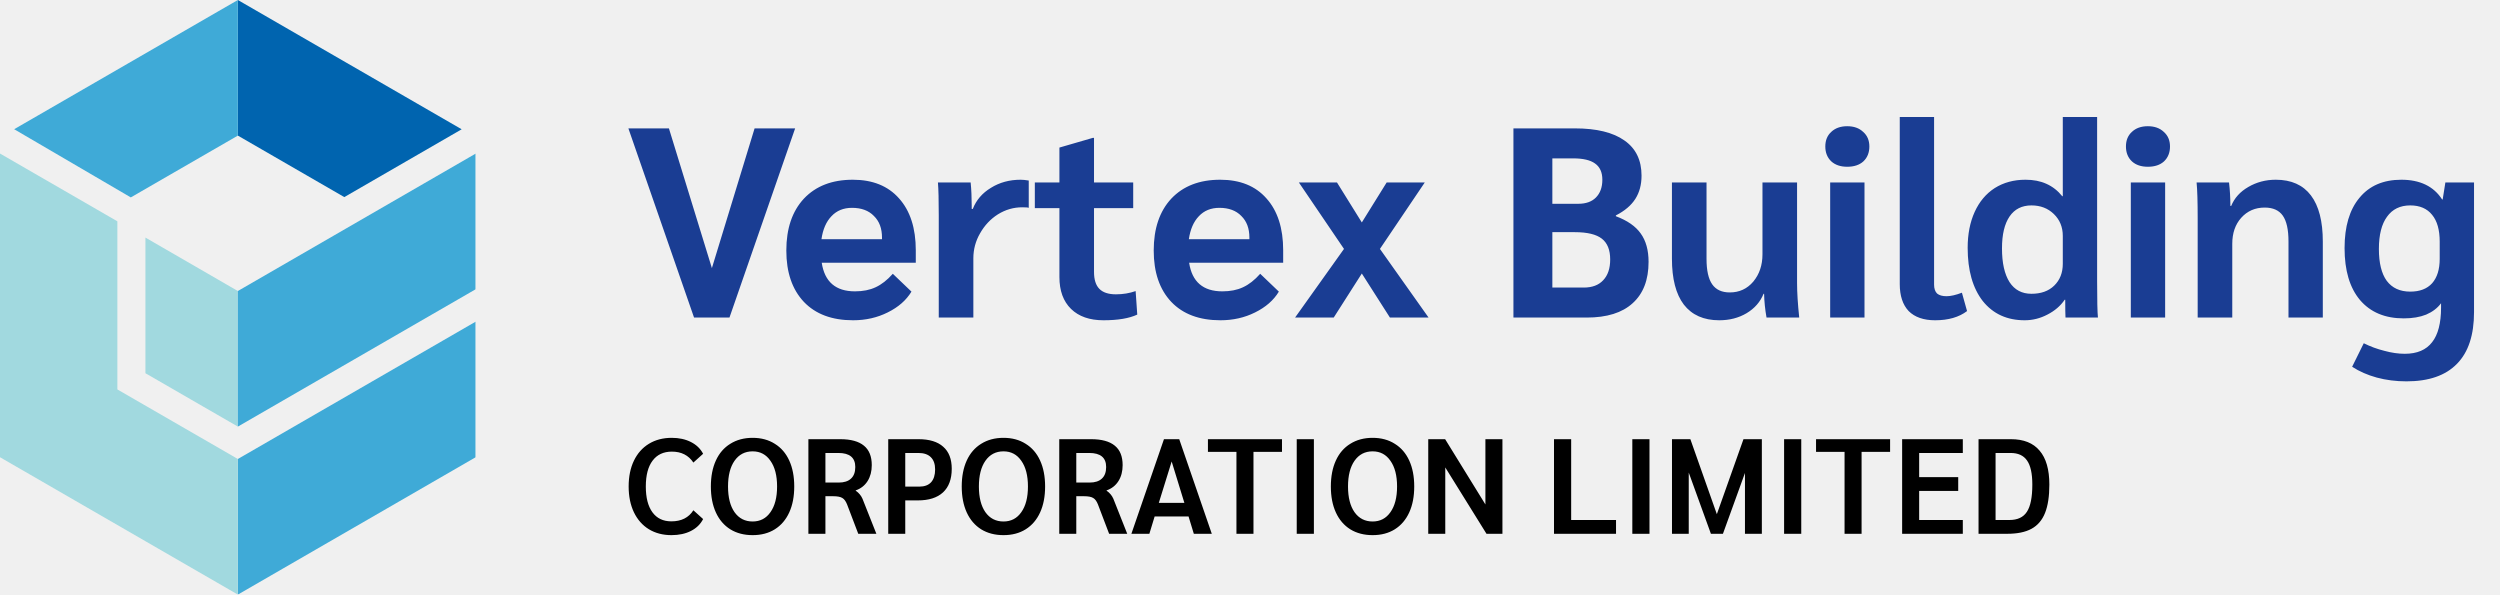
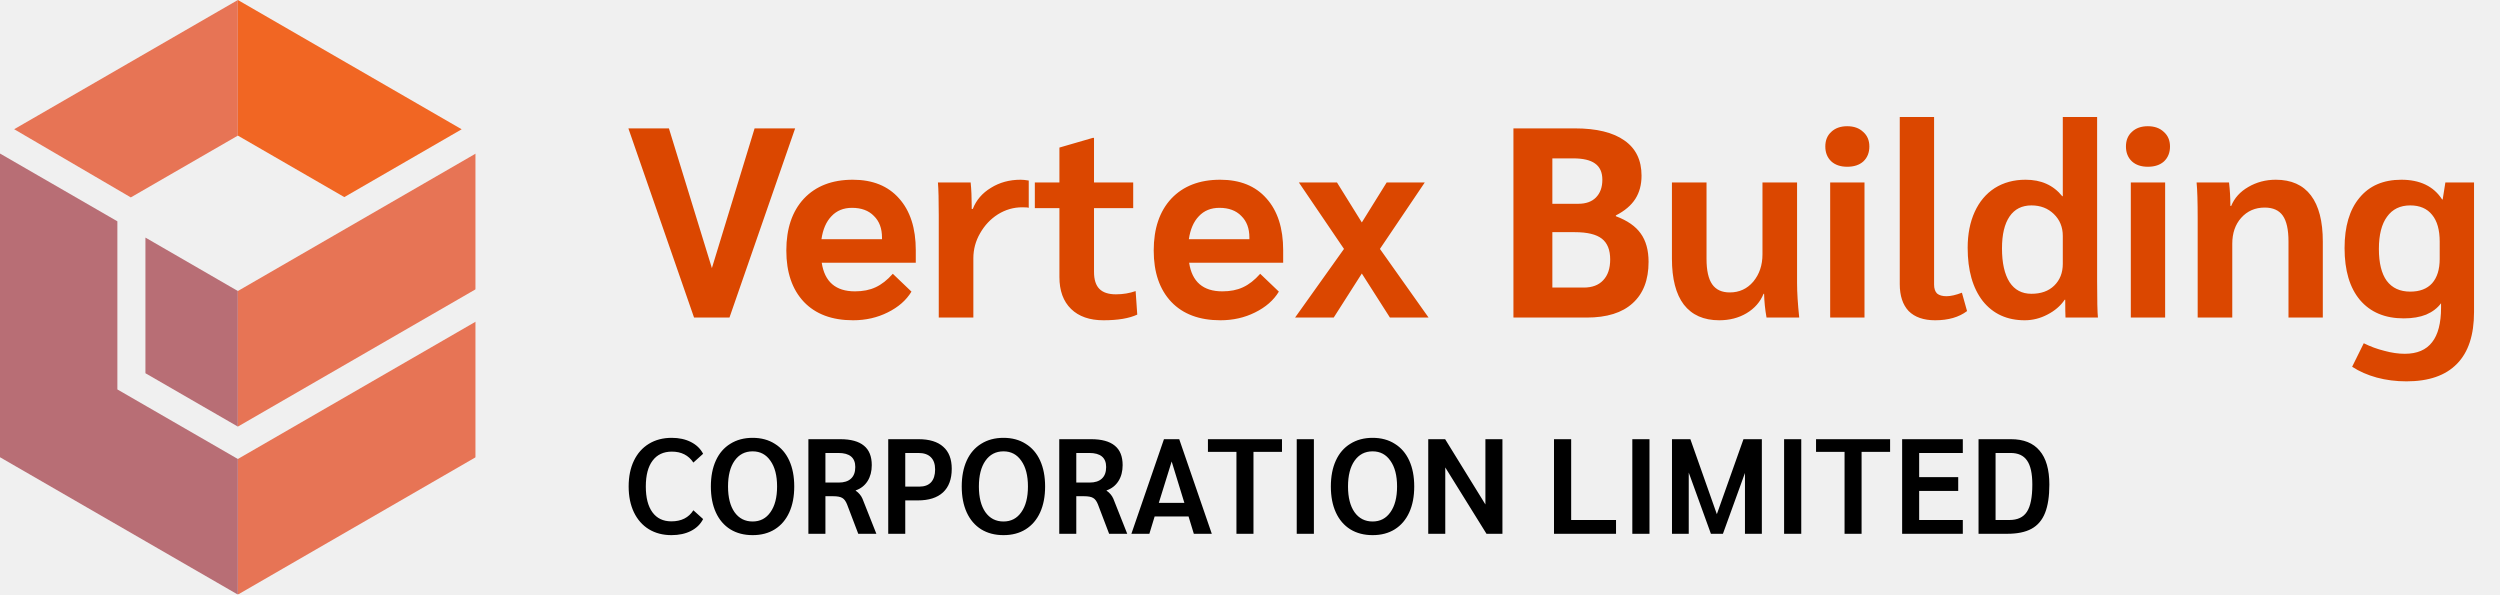
<svg xmlns="http://www.w3.org/2000/svg" width="185" height="44" viewBox="0 0 185 44" fill="none">
-   <mask id="mask0_1_2" style="mask-type:luminance" maskUnits="userSpaceOnUse" x="0" y="0" width="36" height="44">
+   <mask id="mask0_94_14647" style="mask-type:luminance" maskUnits="userSpaceOnUse" x="0" y="0" width="36" height="44">
    <path d="M35.2 0H0V44H35.2V0Z" fill="white" />
  </mask>
-   <g mask="url(#mask0_1_2)">
-     <path d="M17.602 33.965V44L35.2 33.835V23.802L17.602 33.965Z" fill="#3FAAD7" />
-     <path d="M25.479 14.585L34.163 9.567L17.602 0V10.035L25.479 14.585Z" fill="#0064AF" />
-     <path d="M10.762 17.581V27.619L17.601 31.568V21.535L10.762 17.581Z" fill="#A1D9DF" />
-     <path d="M35.2 11.366L17.602 21.535V31.568L35.2 21.404V11.366Z" fill="#3FAAD7" />
-     <path d="M1.048 9.562L9.679 14.608L17.601 10.035V0L1.048 9.562Z" fill="#3FAAD7" />
-     <path d="M8.686 28.818V16.377L0 11.361V33.835L17.601 44V33.965L8.686 28.818Z" fill="#A1D9DF" />
+   <g mask="url(#mask0_94_14647)">
+     <path d="M17.602 33.965V44L35.2 33.835V23.802L17.602 33.965Z" fill="#E77455" />
+     <path d="M25.479 14.585L34.163 9.567L17.602 0V10.035L25.479 14.585Z" fill="#F16623" />
+     <path d="M10.762 17.581V27.619L17.601 31.568V21.535L10.762 17.581Z" fill="#B86E75" />
+     <path d="M35.2 11.366L17.602 21.535V31.568L35.2 21.404V11.366Z" fill="#E77455" />
+     <path d="M1.048 9.562L9.679 14.608L17.601 10.035V0L1.048 9.562Z" fill="#E77455" />
+     <path d="M8.686 28.818V16.377L0 11.361V33.835L17.601 44V33.965L8.686 28.818Z" fill="#B86E75" />
  </g>
-   <path d="M58.84 9.5L53.98 23.5H51.36L46.5 9.5H49.5L52.68 19.84L55.84 9.5H58.84ZM67.768 19.44H60.808C61.021 20.853 61.841 21.56 63.268 21.56C63.854 21.56 64.361 21.46 64.788 21.26C65.228 21.06 65.654 20.727 66.068 20.26L67.448 21.58C67.061 22.22 66.474 22.733 65.688 23.12C64.914 23.507 64.061 23.7 63.128 23.7C61.568 23.7 60.354 23.247 59.488 22.34C58.621 21.42 58.188 20.153 58.188 18.54C58.188 16.913 58.621 15.633 59.488 14.7C60.368 13.767 61.574 13.3 63.108 13.3C64.574 13.3 65.714 13.76 66.528 14.68C67.354 15.6 67.768 16.88 67.768 18.52V19.44ZM65.268 17.58C65.268 16.9 65.068 16.367 64.668 15.98C64.281 15.58 63.741 15.38 63.048 15.38C62.421 15.38 61.914 15.587 61.528 16C61.141 16.4 60.894 16.967 60.788 17.7H65.268V17.58ZM69.468 15.94C69.468 14.807 69.448 13.993 69.407 13.5H71.828C71.881 14.02 71.907 14.607 71.907 15.26V15.46H71.987C72.241 14.807 72.688 14.287 73.328 13.9C73.968 13.5 74.701 13.3 75.528 13.3C75.688 13.3 75.888 13.32 76.127 13.36V15.38C76.074 15.353 75.914 15.34 75.647 15.34C75.007 15.34 74.407 15.513 73.847 15.86C73.301 16.207 72.861 16.673 72.528 17.26C72.194 17.833 72.028 18.453 72.028 19.12V23.5H69.468V15.94ZM81.657 23.7C80.63 23.7 79.83 23.42 79.257 22.86C78.683 22.3 78.397 21.513 78.397 20.5V15.4H76.577V13.5H78.397V10.92L80.877 10.2H80.957V13.5H83.857V15.4H80.957V20.12C80.957 20.693 81.09 21.113 81.357 21.38C81.623 21.647 82.03 21.78 82.577 21.78C83.097 21.78 83.583 21.7 84.037 21.54L84.157 23.28C83.557 23.56 82.723 23.7 81.657 23.7ZM94.955 19.44H87.995C88.209 20.853 89.028 21.56 90.455 21.56C91.042 21.56 91.549 21.46 91.975 21.26C92.415 21.06 92.842 20.727 93.255 20.26L94.635 21.58C94.249 22.22 93.662 22.733 92.875 23.12C92.102 23.507 91.249 23.7 90.315 23.7C88.755 23.7 87.542 23.247 86.675 22.34C85.808 21.42 85.375 20.153 85.375 18.54C85.375 16.913 85.808 15.633 86.675 14.7C87.555 13.767 88.762 13.3 90.295 13.3C91.762 13.3 92.902 13.76 93.715 14.68C94.542 15.6 94.955 16.88 94.955 18.52V19.44ZM92.455 17.58C92.455 16.9 92.255 16.367 91.855 15.98C91.469 15.58 90.928 15.38 90.235 15.38C89.609 15.38 89.102 15.587 88.715 16C88.329 16.4 88.082 16.967 87.975 17.7H92.455V17.58ZM99.455 18.42L96.115 13.5H98.935L100.775 16.46L102.615 13.5H105.435L102.115 18.42L105.715 23.5H102.855L100.775 20.24L98.695 23.5H95.835L99.455 18.42ZM111.994 9.5H116.534C118.147 9.5 119.374 9.8 120.214 10.4C121.054 10.987 121.474 11.853 121.474 13C121.474 13.667 121.32 14.24 121.014 14.72C120.707 15.2 120.227 15.607 119.574 15.94V16C120.427 16.32 121.04 16.747 121.414 17.28C121.8 17.813 121.994 18.513 121.994 19.38C121.994 20.713 121.6 21.733 120.814 22.44C120.04 23.147 118.907 23.5 117.414 23.5H111.994V9.5ZM116.794 15.08C117.354 15.08 117.787 14.927 118.094 14.62C118.414 14.3 118.574 13.86 118.574 13.3C118.574 12.753 118.394 12.353 118.034 12.1C117.687 11.847 117.147 11.72 116.414 11.72H114.874V15.08H116.794ZM117.194 21.28C117.82 21.28 118.3 21.1 118.634 20.74C118.98 20.38 119.154 19.867 119.154 19.2C119.154 18.493 118.947 17.98 118.534 17.66C118.12 17.34 117.454 17.18 116.534 17.18H114.874V21.28H117.194ZM127.223 23.7C126.076 23.7 125.203 23.313 124.603 22.54C124.016 21.767 123.723 20.633 123.723 19.14V13.5H126.283V19.16C126.283 20.013 126.423 20.64 126.703 21.04C126.983 21.44 127.416 21.64 128.003 21.64C128.709 21.64 129.289 21.373 129.743 20.84C130.196 20.293 130.423 19.62 130.423 18.82V13.5H132.983V20.96C132.983 21.64 133.036 22.487 133.143 23.5H130.723C130.616 22.9 130.556 22.313 130.543 21.74H130.503C130.263 22.34 129.843 22.82 129.243 23.18C128.656 23.527 127.983 23.7 127.223 23.7ZM136.693 12.34C136.2 12.34 135.807 12.207 135.513 11.94C135.22 11.66 135.073 11.293 135.073 10.84C135.073 10.387 135.22 10.027 135.513 9.76C135.807 9.48 136.2 9.34 136.693 9.34C137.187 9.34 137.58 9.48 137.873 9.76C138.18 10.027 138.333 10.387 138.333 10.84C138.333 11.293 138.187 11.66 137.893 11.94C137.6 12.207 137.2 12.34 136.693 12.34ZM135.433 13.5H137.973V23.5H135.433V13.5ZM143.202 23.7C142.349 23.7 141.696 23.473 141.242 23.02C140.802 22.553 140.582 21.887 140.582 21.02V8.66H143.122V21.06C143.122 21.353 143.196 21.573 143.342 21.72C143.502 21.853 143.736 21.92 144.042 21.92C144.349 21.92 144.729 21.833 145.182 21.66L145.562 23.02C144.962 23.473 144.176 23.7 143.202 23.7ZM149.827 23.7C148.521 23.7 147.487 23.227 146.727 22.28C145.981 21.32 145.607 20.007 145.607 18.34C145.607 17.327 145.781 16.44 146.127 15.68C146.474 14.92 146.967 14.333 147.607 13.92C148.261 13.507 149.021 13.3 149.887 13.3C150.474 13.3 150.987 13.4 151.427 13.6C151.881 13.8 152.274 14.107 152.607 14.52H152.647V8.66H155.187V20.84C155.187 22.227 155.207 23.113 155.247 23.5H152.847C152.834 23.273 152.827 22.833 152.827 22.18H152.787C152.481 22.633 152.054 23 151.507 23.28C150.974 23.56 150.414 23.7 149.827 23.7ZM150.327 21.74C151.034 21.74 151.594 21.54 152.007 21.14C152.434 20.727 152.647 20.187 152.647 19.52V17.46C152.647 16.807 152.427 16.267 151.987 15.84C151.547 15.413 150.994 15.2 150.327 15.2C149.621 15.2 149.081 15.473 148.707 16.02C148.334 16.567 148.147 17.353 148.147 18.38C148.147 19.46 148.334 20.293 148.707 20.88C149.081 21.453 149.621 21.74 150.327 21.74ZM158.94 12.34C158.446 12.34 158.053 12.207 157.76 11.94C157.466 11.66 157.32 11.293 157.32 10.84C157.32 10.387 157.466 10.027 157.76 9.76C158.053 9.48 158.446 9.34 158.94 9.34C159.433 9.34 159.826 9.48 160.12 9.76C160.426 10.027 160.58 10.387 160.58 10.84C160.58 11.293 160.433 11.66 160.14 11.94C159.846 12.207 159.446 12.34 158.94 12.34ZM157.68 13.5H160.22V23.5H157.68V13.5ZM162.628 16.14C162.628 14.927 162.602 14.047 162.548 13.5H164.948C165.015 14.06 165.048 14.64 165.048 15.24H165.108C165.348 14.653 165.768 14.187 166.368 13.84C166.982 13.48 167.662 13.3 168.408 13.3C169.555 13.3 170.422 13.687 171.008 14.46C171.595 15.233 171.888 16.373 171.888 17.88V23.5H169.348V17.86C169.348 16.993 169.208 16.36 168.928 15.96C168.648 15.56 168.202 15.36 167.588 15.36C166.882 15.36 166.302 15.613 165.848 16.12C165.408 16.613 165.188 17.253 165.188 18.04V23.5H162.628V16.14ZM183.078 13.5V23.1C183.078 24.793 182.658 26.067 181.818 26.92C180.978 27.787 179.731 28.22 178.078 28.22C177.304 28.22 176.571 28.127 175.878 27.94C175.198 27.753 174.591 27.487 174.058 27.14L174.918 25.4C175.398 25.64 175.904 25.827 176.438 25.96C176.971 26.107 177.478 26.18 177.958 26.18C178.864 26.18 179.538 25.893 179.978 25.32C180.418 24.76 180.638 23.907 180.638 22.76V22.44C180.371 22.8 180.004 23.08 179.538 23.28C179.071 23.467 178.518 23.56 177.878 23.56C176.491 23.56 175.411 23.107 174.638 22.2C173.878 21.293 173.498 20.013 173.498 18.36C173.498 16.76 173.864 15.52 174.598 14.64C175.331 13.747 176.364 13.3 177.698 13.3C179.084 13.3 180.091 13.787 180.718 14.76H180.758L180.958 13.5H183.078ZM180.538 17.88C180.538 17.013 180.351 16.353 179.978 15.9C179.604 15.433 179.064 15.2 178.358 15.2C177.611 15.2 177.038 15.48 176.638 16.04C176.238 16.587 176.038 17.38 176.038 18.42C176.038 19.46 176.231 20.247 176.618 20.78C177.018 21.313 177.598 21.58 178.358 21.58C179.064 21.58 179.604 21.373 179.978 20.96C180.351 20.533 180.538 19.933 180.538 19.16V17.88Z" fill="#1A3D93" />
-   <path d="M49.69 39.6C49.05 39.6 48.49 39.453 48.01 39.16C47.537 38.867 47.17 38.45 46.91 37.91C46.65 37.363 46.52 36.727 46.52 36C46.52 35.267 46.65 34.63 46.91 34.09C47.17 33.55 47.54 33.133 48.02 32.84C48.5 32.547 49.063 32.4 49.71 32.4C50.25 32.4 50.723 32.503 51.13 32.71C51.537 32.917 51.837 33.207 52.03 33.58L51.31 34.23C50.95 33.69 50.42 33.42 49.72 33.42C49.1 33.42 48.623 33.643 48.29 34.09C47.957 34.53 47.79 35.167 47.79 36C47.79 36.827 47.953 37.463 48.28 37.91C48.607 38.357 49.073 38.58 49.68 38.58C50.42 38.58 50.963 38.307 51.31 37.76L52.03 38.41C51.837 38.79 51.537 39.083 51.13 39.29C50.723 39.497 50.243 39.6 49.69 39.6ZM55.694 39.6C55.061 39.6 54.511 39.457 54.044 39.17C53.577 38.877 53.221 38.46 52.974 37.92C52.727 37.38 52.604 36.74 52.604 36C52.604 35.26 52.727 34.62 52.974 34.08C53.221 33.54 53.577 33.127 54.044 32.84C54.511 32.547 55.061 32.4 55.694 32.4C56.327 32.4 56.874 32.547 57.334 32.84C57.801 33.127 58.157 33.54 58.404 34.08C58.651 34.62 58.774 35.26 58.774 36C58.774 36.74 58.651 37.38 58.404 37.92C58.157 38.46 57.801 38.877 57.334 39.17C56.874 39.457 56.327 39.6 55.694 39.6ZM55.694 38.59C56.254 38.59 56.694 38.36 57.014 37.9C57.341 37.44 57.504 36.807 57.504 36C57.504 35.193 57.341 34.56 57.014 34.1C56.694 33.633 56.254 33.4 55.694 33.4C55.127 33.4 54.681 33.633 54.354 34.1C54.034 34.56 53.874 35.193 53.874 36C53.874 36.807 54.034 37.44 54.354 37.9C54.681 38.36 55.127 38.59 55.694 38.59ZM59.821 32.5H62.181C62.961 32.5 63.544 32.66 63.931 32.98C64.317 33.293 64.511 33.773 64.511 34.42C64.511 34.88 64.407 35.273 64.201 35.6C63.994 35.927 63.701 36.157 63.321 36.29V36.31C63.447 36.397 63.547 36.487 63.621 36.58C63.701 36.673 63.767 36.78 63.821 36.9L64.851 39.5H63.511L62.681 37.32C62.587 37.087 62.471 36.93 62.331 36.85C62.191 36.763 61.961 36.72 61.641 36.72H61.081V39.5H59.821V32.5ZM62.061 35.71C62.461 35.71 62.764 35.613 62.971 35.42C63.184 35.227 63.291 34.94 63.291 34.56C63.291 33.867 62.874 33.52 62.041 33.52H61.081V35.71H62.061ZM65.729 32.5H67.969C68.775 32.5 69.385 32.687 69.799 33.06C70.219 33.427 70.429 33.97 70.429 34.69C70.429 35.457 70.212 36.04 69.779 36.44C69.352 36.833 68.732 37.03 67.919 37.03H66.989V39.5H65.729V32.5ZM68.029 36.01C68.409 36.01 68.699 35.903 68.899 35.69C69.099 35.47 69.199 35.153 69.199 34.74C69.199 34.34 69.092 34.037 68.879 33.83C68.672 33.623 68.365 33.52 67.959 33.52H66.989V36.01H68.029ZM74.258 39.6C73.625 39.6 73.075 39.457 72.608 39.17C72.142 38.877 71.785 38.46 71.538 37.92C71.292 37.38 71.168 36.74 71.168 36C71.168 35.26 71.292 34.62 71.538 34.08C71.785 33.54 72.142 33.127 72.608 32.84C73.075 32.547 73.625 32.4 74.258 32.4C74.892 32.4 75.438 32.547 75.898 32.84C76.365 33.127 76.722 33.54 76.968 34.08C77.215 34.62 77.338 35.26 77.338 36C77.338 36.74 77.215 37.38 76.968 37.92C76.722 38.46 76.365 38.877 75.898 39.17C75.438 39.457 74.892 39.6 74.258 39.6ZM74.258 38.59C74.818 38.59 75.258 38.36 75.578 37.9C75.905 37.44 76.068 36.807 76.068 36C76.068 35.193 75.905 34.56 75.578 34.1C75.258 33.633 74.818 33.4 74.258 33.4C73.692 33.4 73.245 33.633 72.918 34.1C72.598 34.56 72.438 35.193 72.438 36C72.438 36.807 72.598 37.44 72.918 37.9C73.245 38.36 73.692 38.59 74.258 38.59ZM78.385 32.5H80.745C81.525 32.5 82.108 32.66 82.495 32.98C82.882 33.293 83.075 33.773 83.075 34.42C83.075 34.88 82.972 35.273 82.765 35.6C82.558 35.927 82.265 36.157 81.885 36.29V36.31C82.012 36.397 82.112 36.487 82.185 36.58C82.265 36.673 82.332 36.78 82.385 36.9L83.415 39.5H82.075L81.245 37.32C81.152 37.087 81.035 36.93 80.895 36.85C80.755 36.763 80.525 36.72 80.205 36.72H79.645V39.5H78.385V32.5ZM80.625 35.71C81.025 35.71 81.328 35.613 81.535 35.42C81.748 35.227 81.855 34.94 81.855 34.56C81.855 33.867 81.438 33.52 80.605 33.52H79.645V35.71H80.625ZM87.953 38.22H85.443L85.053 39.5H83.723L86.133 32.5H87.263L89.673 39.5H88.343L87.953 38.22ZM87.643 37.21L86.703 34.15L85.753 37.21H87.643ZM91.497 33.44H89.387V32.5H94.867V33.44H92.757V39.5H91.497V33.44ZM95.958 32.5H97.228V39.5H95.958V32.5ZM101.573 39.6C100.94 39.6 100.39 39.457 99.923 39.17C99.456 38.877 99.1 38.46 98.853 37.92C98.606 37.38 98.483 36.74 98.483 36C98.483 35.26 98.606 34.62 98.853 34.08C99.1 33.54 99.456 33.127 99.923 32.84C100.39 32.547 100.94 32.4 101.573 32.4C102.206 32.4 102.753 32.547 103.213 32.84C103.68 33.127 104.036 33.54 104.283 34.08C104.53 34.62 104.653 35.26 104.653 36C104.653 36.74 104.53 37.38 104.283 37.92C104.036 38.46 103.68 38.877 103.213 39.17C102.753 39.457 102.206 39.6 101.573 39.6ZM101.573 38.59C102.133 38.59 102.573 38.36 102.893 37.9C103.22 37.44 103.383 36.807 103.383 36C103.383 35.193 103.22 34.56 102.893 34.1C102.573 33.633 102.133 33.4 101.573 33.4C101.006 33.4 100.56 33.633 100.233 34.1C99.913 34.56 99.753 35.193 99.753 36C99.753 36.807 99.913 37.44 100.233 37.9C100.56 38.36 101.006 38.59 101.573 38.59ZM111.18 32.5V39.5H110L106.95 34.59V39.5H105.69V32.5H106.94L109.92 37.33V32.5H111.18ZM114.996 32.5H116.266V38.48H119.586V39.5H114.996V32.5ZM120.792 32.5H122.062V39.5H120.792V32.5ZM130.377 32.5V39.5H129.127V35L127.497 39.5H126.607L124.967 34.97V39.5H123.727V32.5H125.087L127.047 38.05L129.017 32.5H130.377ZM132.023 32.5H133.293V39.5H132.023V32.5ZM136.497 33.44H134.387V32.5H139.867V33.44H137.757V39.5H136.497V33.44ZM140.758 32.5H145.248V33.52H142.018V35.31H144.908V36.33H142.018V38.48H145.248V39.5H140.758V32.5ZM146.412 32.5H148.812C149.752 32.5 150.459 32.783 150.932 33.35C151.412 33.91 151.652 34.747 151.652 35.86C151.652 36.727 151.546 37.427 151.332 37.96C151.119 38.493 150.786 38.883 150.332 39.13C149.879 39.377 149.282 39.5 148.542 39.5H146.412V32.5ZM148.692 38.48C149.299 38.48 149.732 38.277 149.992 37.87C150.259 37.463 150.392 36.793 150.392 35.86C150.392 35.04 150.262 34.447 150.002 34.08C149.749 33.707 149.342 33.52 148.782 33.52H147.672V38.48H148.692Z" fill="black" />
+   <path d="M58.84 9.5L53.98 23.5H51.36L46.5 9.5H49.5L52.68 19.84L55.84 9.5H58.84ZM67.768 19.44H60.808C61.021 20.853 61.841 21.56 63.268 21.56C63.854 21.56 64.361 21.46 64.788 21.26C65.228 21.06 65.654 20.727 66.068 20.26L67.448 21.58C67.061 22.22 66.474 22.733 65.688 23.12C64.914 23.507 64.061 23.7 63.128 23.7C61.568 23.7 60.354 23.247 59.488 22.34C58.621 21.42 58.188 20.153 58.188 18.54C58.188 16.913 58.621 15.633 59.488 14.7C60.368 13.767 61.574 13.3 63.108 13.3C64.574 13.3 65.714 13.76 66.528 14.68C67.354 15.6 67.768 16.88 67.768 18.52V19.44ZM65.268 17.58C65.268 16.9 65.068 16.367 64.668 15.98C64.281 15.58 63.741 15.38 63.048 15.38C62.421 15.38 61.914 15.587 61.528 16C61.141 16.4 60.894 16.967 60.788 17.7H65.268V17.58ZM69.468 15.94C69.468 14.807 69.448 13.993 69.407 13.5H71.828C71.881 14.02 71.907 14.607 71.907 15.26V15.46H71.987C72.241 14.807 72.688 14.287 73.328 13.9C73.968 13.5 74.701 13.3 75.528 13.3C75.688 13.3 75.888 13.32 76.127 13.36V15.38C76.074 15.353 75.914 15.34 75.647 15.34C75.007 15.34 74.407 15.513 73.847 15.86C73.301 16.207 72.861 16.673 72.528 17.26C72.194 17.833 72.028 18.453 72.028 19.12V23.5H69.468V15.94ZM81.657 23.7C80.63 23.7 79.83 23.42 79.257 22.86C78.683 22.3 78.397 21.513 78.397 20.5V15.4H76.577V13.5H78.397V10.92L80.877 10.2H80.957V13.5H83.857V15.4H80.957V20.12C80.957 20.693 81.09 21.113 81.357 21.38C81.623 21.647 82.03 21.78 82.577 21.78C83.097 21.78 83.583 21.7 84.037 21.54L84.157 23.28C83.557 23.56 82.723 23.7 81.657 23.7ZM94.955 19.44H87.995C88.209 20.853 89.028 21.56 90.455 21.56C91.042 21.56 91.549 21.46 91.975 21.26C92.415 21.06 92.842 20.727 93.255 20.26L94.635 21.58C94.249 22.22 93.662 22.733 92.875 23.12C92.102 23.507 91.249 23.7 90.315 23.7C88.755 23.7 87.542 23.247 86.675 22.34C85.808 21.42 85.375 20.153 85.375 18.54C85.375 16.913 85.808 15.633 86.675 14.7C87.555 13.767 88.762 13.3 90.295 13.3C91.762 13.3 92.902 13.76 93.715 14.68C94.542 15.6 94.955 16.88 94.955 18.52V19.44ZM92.455 17.58C92.455 16.9 92.255 16.367 91.855 15.98C91.469 15.58 90.928 15.38 90.235 15.38C89.609 15.38 89.102 15.587 88.715 16C88.329 16.4 88.082 16.967 87.975 17.7H92.455V17.58ZM99.455 18.42L96.115 13.5H98.935L100.775 16.46L102.615 13.5H105.435L102.115 18.42L105.715 23.5H102.855L100.775 20.24L98.695 23.5H95.835L99.455 18.42ZM111.994 9.5H116.534C118.147 9.5 119.374 9.8 120.214 10.4C121.054 10.987 121.474 11.853 121.474 13C121.474 13.667 121.32 14.24 121.014 14.72C120.707 15.2 120.227 15.607 119.574 15.94V16C120.427 16.32 121.04 16.747 121.414 17.28C121.8 17.813 121.994 18.513 121.994 19.38C121.994 20.713 121.6 21.733 120.814 22.44C120.04 23.147 118.907 23.5 117.414 23.5H111.994V9.5ZM116.794 15.08C117.354 15.08 117.787 14.927 118.094 14.62C118.414 14.3 118.574 13.86 118.574 13.3C118.574 12.753 118.394 12.353 118.034 12.1C117.687 11.847 117.147 11.72 116.414 11.72H114.874V15.08H116.794ZM117.194 21.28C117.82 21.28 118.3 21.1 118.634 20.74C118.98 20.38 119.154 19.867 119.154 19.2C119.154 18.493 118.947 17.98 118.534 17.66C118.12 17.34 117.454 17.18 116.534 17.18H114.874V21.28H117.194ZM127.223 23.7C126.076 23.7 125.203 23.313 124.603 22.54C124.016 21.767 123.723 20.633 123.723 19.14V13.5H126.283V19.16C126.283 20.013 126.423 20.64 126.703 21.04C126.983 21.44 127.416 21.64 128.003 21.64C128.709 21.64 129.289 21.373 129.743 20.84C130.196 20.293 130.423 19.62 130.423 18.82V13.5H132.983V20.96C132.983 21.64 133.036 22.487 133.143 23.5H130.723C130.616 22.9 130.556 22.313 130.543 21.74H130.503C130.263 22.34 129.843 22.82 129.243 23.18C128.656 23.527 127.983 23.7 127.223 23.7ZM136.693 12.34C136.2 12.34 135.807 12.207 135.513 11.94C135.22 11.66 135.073 11.293 135.073 10.84C135.073 10.387 135.22 10.027 135.513 9.76C135.807 9.48 136.2 9.34 136.693 9.34C137.187 9.34 137.58 9.48 137.873 9.76C138.18 10.027 138.333 10.387 138.333 10.84C138.333 11.293 138.187 11.66 137.893 11.94C137.6 12.207 137.2 12.34 136.693 12.34ZM135.433 13.5H137.973V23.5H135.433V13.5ZM143.202 23.7C142.349 23.7 141.696 23.473 141.242 23.02C140.802 22.553 140.582 21.887 140.582 21.02V8.66H143.122V21.06C143.122 21.353 143.196 21.573 143.342 21.72C143.502 21.853 143.736 21.92 144.042 21.92C144.349 21.92 144.729 21.833 145.182 21.66L145.562 23.02C144.962 23.473 144.176 23.7 143.202 23.7ZM149.827 23.7C148.521 23.7 147.487 23.227 146.727 22.28C145.981 21.32 145.607 20.007 145.607 18.34C145.607 17.327 145.781 16.44 146.127 15.68C146.474 14.92 146.967 14.333 147.607 13.92C148.261 13.507 149.021 13.3 149.887 13.3C150.474 13.3 150.987 13.4 151.427 13.6C151.881 13.8 152.274 14.107 152.607 14.52H152.647V8.66H155.187V20.84C155.187 22.227 155.207 23.113 155.247 23.5H152.847C152.834 23.273 152.827 22.833 152.827 22.18H152.787C152.481 22.633 152.054 23 151.507 23.28C150.974 23.56 150.414 23.7 149.827 23.7ZM150.327 21.74C151.034 21.74 151.594 21.54 152.007 21.14C152.434 20.727 152.647 20.187 152.647 19.52V17.46C152.647 16.807 152.427 16.267 151.987 15.84C151.547 15.413 150.994 15.2 150.327 15.2C149.621 15.2 149.081 15.473 148.707 16.02C148.334 16.567 148.147 17.353 148.147 18.38C148.147 19.46 148.334 20.293 148.707 20.88C149.081 21.453 149.621 21.74 150.327 21.74ZM158.94 12.34C158.446 12.34 158.053 12.207 157.76 11.94C157.466 11.66 157.32 11.293 157.32 10.84C157.32 10.387 157.466 10.027 157.76 9.76C158.053 9.48 158.446 9.34 158.94 9.34C159.433 9.34 159.826 9.48 160.12 9.76C160.426 10.027 160.58 10.387 160.58 10.84C160.58 11.293 160.433 11.66 160.14 11.94C159.846 12.207 159.446 12.34 158.94 12.34ZM157.68 13.5H160.22V23.5H157.68V13.5ZM162.628 16.14C162.628 14.927 162.602 14.047 162.548 13.5H164.948C165.015 14.06 165.048 14.64 165.048 15.24H165.108C165.348 14.653 165.768 14.187 166.368 13.84C166.982 13.48 167.662 13.3 168.408 13.3C169.555 13.3 170.422 13.687 171.008 14.46C171.595 15.233 171.888 16.373 171.888 17.88V23.5H169.348V17.86C169.348 16.993 169.208 16.36 168.928 15.96C168.648 15.56 168.202 15.36 167.588 15.36C166.882 15.36 166.302 15.613 165.848 16.12C165.408 16.613 165.188 17.253 165.188 18.04V23.5H162.628V16.14ZM183.078 13.5V23.1C183.078 24.793 182.658 26.067 181.818 26.92C180.978 27.787 179.731 28.22 178.078 28.22C177.304 28.22 176.571 28.127 175.878 27.94C175.198 27.753 174.591 27.487 174.058 27.14L174.918 25.4C175.398 25.64 175.904 25.827 176.438 25.96C176.971 26.107 177.478 26.18 177.958 26.18C178.864 26.18 179.538 25.893 179.978 25.32C180.418 24.76 180.638 23.907 180.638 22.76V22.44C180.371 22.8 180.004 23.08 179.538 23.28C179.071 23.467 178.518 23.56 177.878 23.56C176.491 23.56 175.411 23.107 174.638 22.2C173.878 21.293 173.498 20.013 173.498 18.36C173.498 16.76 173.864 15.52 174.598 14.64C175.331 13.747 176.364 13.3 177.698 13.3C179.084 13.3 180.091 13.787 180.718 14.76H180.758L180.958 13.5H183.078ZM180.538 17.88C180.538 17.013 180.351 16.353 179.978 15.9C179.604 15.433 179.064 15.2 178.358 15.2C177.611 15.2 177.038 15.48 176.638 16.04C176.238 16.587 176.038 17.38 176.038 18.42C176.038 19.46 176.231 20.247 176.618 20.78C177.018 21.313 177.598 21.58 178.358 21.58C179.064 21.58 179.604 21.373 179.978 20.96C180.351 20.533 180.538 19.933 180.538 19.16V17.88Z" fill="#DB4700" />
+   <path d="M49.69 39.6C49.05 39.6 48.49 39.453 48.01 39.16C47.537 38.867 47.17 38.45 46.91 37.91C46.65 37.363 46.52 36.727 46.52 36C46.52 35.267 46.65 34.63 46.91 34.09C47.17 33.55 47.54 33.133 48.02 32.84C48.5 32.547 49.063 32.4 49.71 32.4C50.25 32.4 50.723 32.503 51.13 32.71C51.537 32.917 51.837 33.207 52.03 33.58L51.31 34.23C50.95 33.69 50.42 33.42 49.72 33.42C49.1 33.42 48.623 33.643 48.29 34.09C47.957 34.53 47.79 35.167 47.79 36C47.79 36.827 47.953 37.463 48.28 37.91C48.607 38.357 49.073 38.58 49.68 38.58C50.42 38.58 50.963 38.307 51.31 37.76L52.03 38.41C51.837 38.79 51.537 39.083 51.13 39.29C50.723 39.497 50.243 39.6 49.69 39.6ZM55.694 39.6C55.061 39.6 54.511 39.457 54.044 39.17C53.577 38.877 53.221 38.46 52.974 37.92C52.727 37.38 52.604 36.74 52.604 36C52.604 35.26 52.727 34.62 52.974 34.08C53.221 33.54 53.577 33.127 54.044 32.84C54.511 32.547 55.061 32.4 55.694 32.4C56.327 32.4 56.874 32.547 57.334 32.84C57.801 33.127 58.157 33.54 58.404 34.08C58.651 34.62 58.774 35.26 58.774 36C58.774 36.74 58.651 37.38 58.404 37.92C58.157 38.46 57.801 38.877 57.334 39.17C56.874 39.457 56.327 39.6 55.694 39.6ZM55.694 38.59C56.254 38.59 56.694 38.36 57.014 37.9C57.341 37.44 57.504 36.807 57.504 36C57.504 35.193 57.341 34.56 57.014 34.1C56.694 33.633 56.254 33.4 55.694 33.4C55.127 33.4 54.681 33.633 54.354 34.1C54.034 34.56 53.874 35.193 53.874 36C53.874 36.807 54.034 37.44 54.354 37.9C54.681 38.36 55.127 38.59 55.694 38.59ZM59.821 32.5H62.181C62.961 32.5 63.544 32.66 63.931 32.98C64.317 33.293 64.511 33.773 64.511 34.42C64.511 34.88 64.407 35.273 64.201 35.6C63.994 35.927 63.701 36.157 63.321 36.29V36.31C63.447 36.397 63.547 36.487 63.621 36.58C63.701 36.673 63.767 36.78 63.821 36.9L64.851 39.5H63.511L62.681 37.32C62.587 37.087 62.471 36.93 62.331 36.85C62.191 36.763 61.961 36.72 61.641 36.72H61.081V39.5H59.821V32.5ZM62.061 35.71C62.461 35.71 62.764 35.613 62.971 35.42C63.184 35.227 63.291 34.94 63.291 34.56C63.291 33.867 62.874 33.52 62.041 33.52H61.081V35.71H62.061ZM65.729 32.5H67.969C68.775 32.5 69.385 32.687 69.799 33.06C70.219 33.427 70.429 33.97 70.429 34.69C70.429 35.457 70.212 36.04 69.779 36.44C69.352 36.833 68.732 37.03 67.919 37.03H66.989V39.5H65.729V32.5ZM68.029 36.01C68.409 36.01 68.699 35.903 68.899 35.69C69.099 35.47 69.199 35.153 69.199 34.74C69.199 34.34 69.092 34.037 68.879 33.83C68.672 33.623 68.365 33.52 67.959 33.52H66.989V36.01H68.029ZM74.258 39.6C73.625 39.6 73.075 39.457 72.608 39.17C72.142 38.877 71.785 38.46 71.538 37.92C71.292 37.38 71.168 36.74 71.168 36C71.168 35.26 71.292 34.62 71.538 34.08C71.785 33.54 72.142 33.127 72.608 32.84C73.075 32.547 73.625 32.4 74.258 32.4C74.892 32.4 75.438 32.547 75.898 32.84C76.365 33.127 76.722 33.54 76.969 34.08C77.215 34.62 77.338 35.26 77.338 36C77.338 36.74 77.215 37.38 76.969 37.92C76.722 38.46 76.365 38.877 75.898 39.17C75.438 39.457 74.892 39.6 74.258 39.6ZM74.258 38.59C74.818 38.59 75.258 38.36 75.578 37.9C75.905 37.44 76.068 36.807 76.068 36C76.068 35.193 75.905 34.56 75.578 34.1C75.258 33.633 74.818 33.4 74.258 33.4C73.692 33.4 73.245 33.633 72.918 34.1C72.598 34.56 72.438 35.193 72.438 36C72.438 36.807 72.598 37.44 72.918 37.9C73.245 38.36 73.692 38.59 74.258 38.59ZM78.385 32.5H80.745C81.525 32.5 82.108 32.66 82.495 32.98C82.882 33.293 83.075 33.773 83.075 34.42C83.075 34.88 82.972 35.273 82.765 35.6C82.558 35.927 82.265 36.157 81.885 36.29V36.31C82.012 36.397 82.112 36.487 82.185 36.58C82.265 36.673 82.332 36.78 82.385 36.9L83.415 39.5H82.075L81.245 37.32C81.152 37.087 81.035 36.93 80.895 36.85C80.755 36.763 80.525 36.72 80.205 36.72H79.645V39.5H78.385V32.5ZM80.625 35.71C81.025 35.71 81.328 35.613 81.535 35.42C81.748 35.227 81.855 34.94 81.855 34.56C81.855 33.867 81.438 33.52 80.605 33.52H79.645V35.71H80.625ZM87.953 38.22H85.443L85.053 39.5H83.723L86.133 32.5H87.263L89.673 39.5H88.343L87.953 38.22ZM87.643 37.21L86.703 34.15L85.753 37.21H87.643ZM91.497 33.44H89.387V32.5H94.867V33.44H92.757V39.5H91.497V33.44ZM95.958 32.5H97.228V39.5H95.958V32.5ZM101.573 39.6C100.94 39.6 100.39 39.457 99.923 39.17C99.456 38.877 99.1 38.46 98.853 37.92C98.606 37.38 98.483 36.74 98.483 36C98.483 35.26 98.606 34.62 98.853 34.08C99.1 33.54 99.456 33.127 99.923 32.84C100.39 32.547 100.94 32.4 101.573 32.4C102.206 32.4 102.753 32.547 103.213 32.84C103.68 33.127 104.036 33.54 104.283 34.08C104.53 34.62 104.653 35.26 104.653 36C104.653 36.74 104.53 37.38 104.283 37.92C104.036 38.46 103.68 38.877 103.213 39.17C102.753 39.457 102.206 39.6 101.573 39.6ZM101.573 38.59C102.133 38.59 102.573 38.36 102.893 37.9C103.22 37.44 103.383 36.807 103.383 36C103.383 35.193 103.22 34.56 102.893 34.1C102.573 33.633 102.133 33.4 101.573 33.4C101.006 33.4 100.56 33.633 100.233 34.1C99.913 34.56 99.753 35.193 99.753 36C99.753 36.807 99.913 37.44 100.233 37.9C100.56 38.36 101.006 38.59 101.573 38.59ZM111.18 32.5V39.5H110L106.95 34.59V39.5H105.69V32.5H106.94L109.92 37.33V32.5H111.18ZM114.996 32.5H116.266V38.48H119.586V39.5H114.996V32.5ZM120.792 32.5H122.062V39.5H120.792V32.5ZM130.377 32.5V39.5H129.127V35L127.497 39.5H126.607L124.967 34.97V39.5H123.727V32.5H125.087L127.047 38.05L129.017 32.5H130.377ZM132.023 32.5H133.293V39.5H132.023V32.5ZM136.497 33.44H134.387V32.5H139.867V33.44H137.757V39.5H136.497V33.44ZM140.758 32.5H145.248V33.52H142.018V35.31H144.908V36.33H142.018V38.48H145.248V39.5H140.758V32.5ZM146.412 32.5H148.812C149.752 32.5 150.459 32.783 150.932 33.35C151.412 33.91 151.652 34.747 151.652 35.86C151.652 36.727 151.546 37.427 151.332 37.96C151.119 38.493 150.786 38.883 150.332 39.13C149.879 39.377 149.282 39.5 148.542 39.5H146.412V32.5ZM148.692 38.48C149.299 38.48 149.732 38.277 149.992 37.87C150.259 37.463 150.392 36.793 150.392 35.86C150.392 35.04 150.262 34.447 150.002 34.08C149.749 33.707 149.342 33.52 148.782 33.52H147.672V38.48H148.692Z" fill="black" />
</svg>
